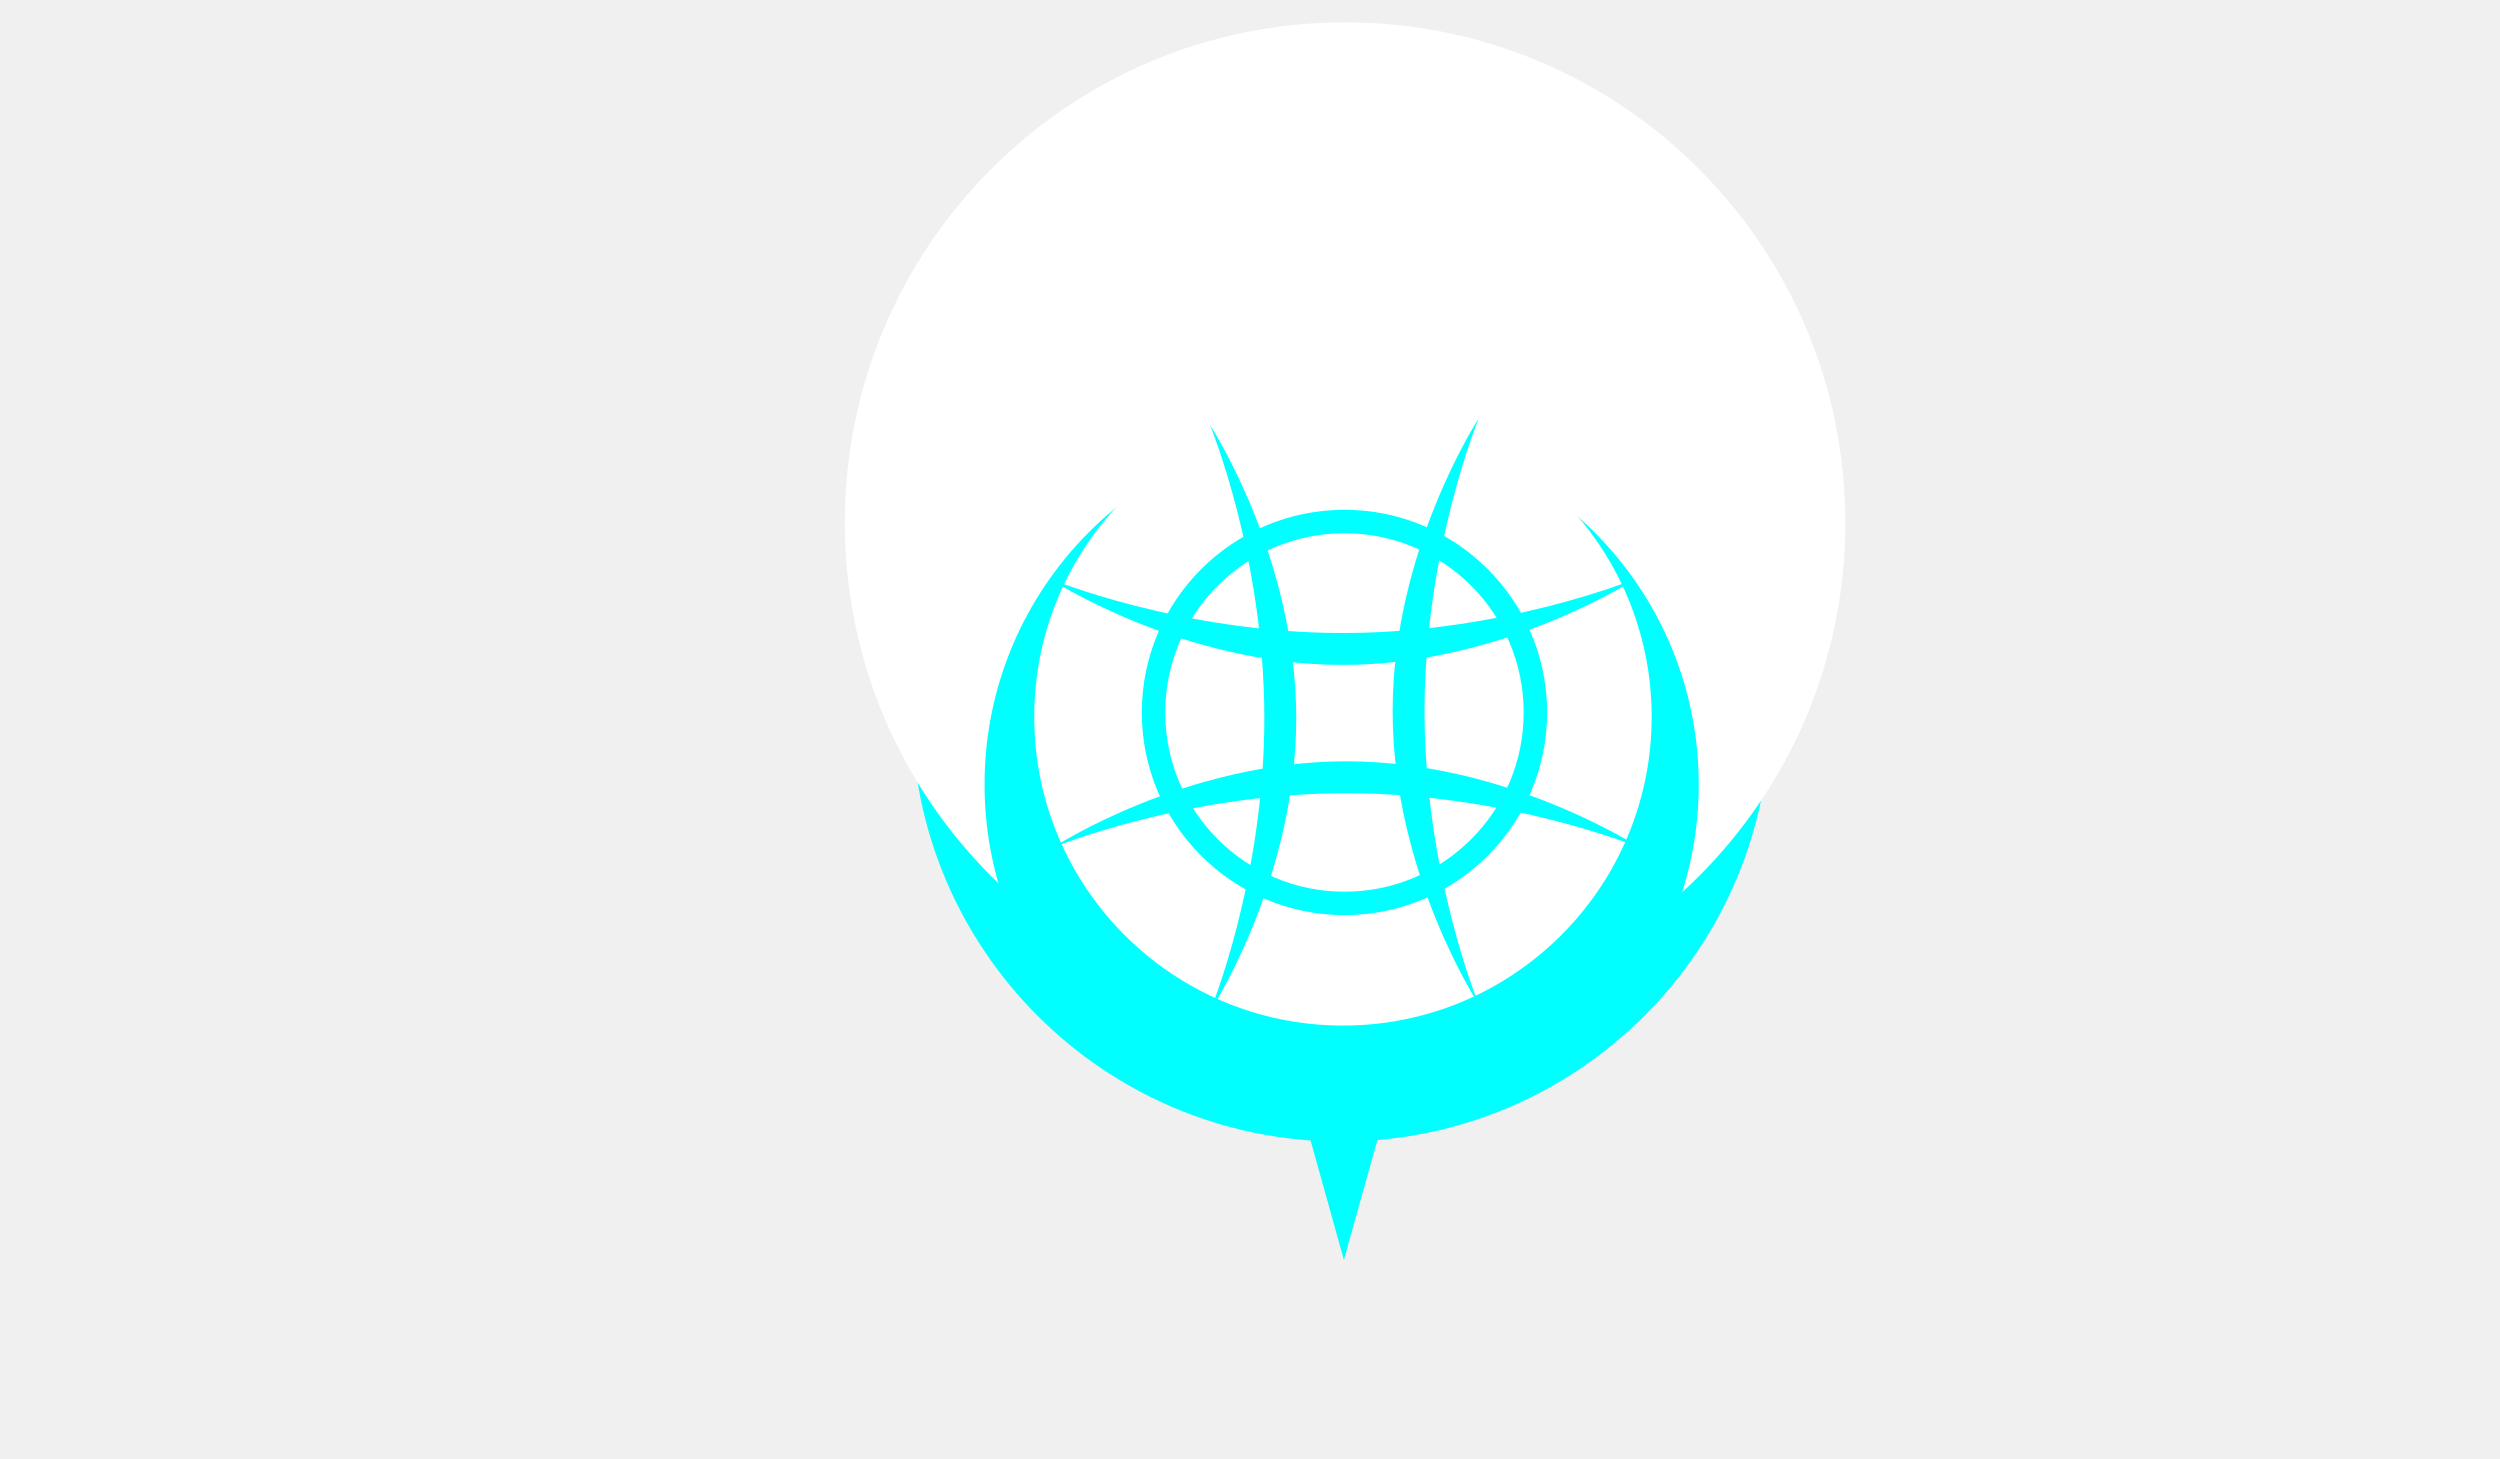
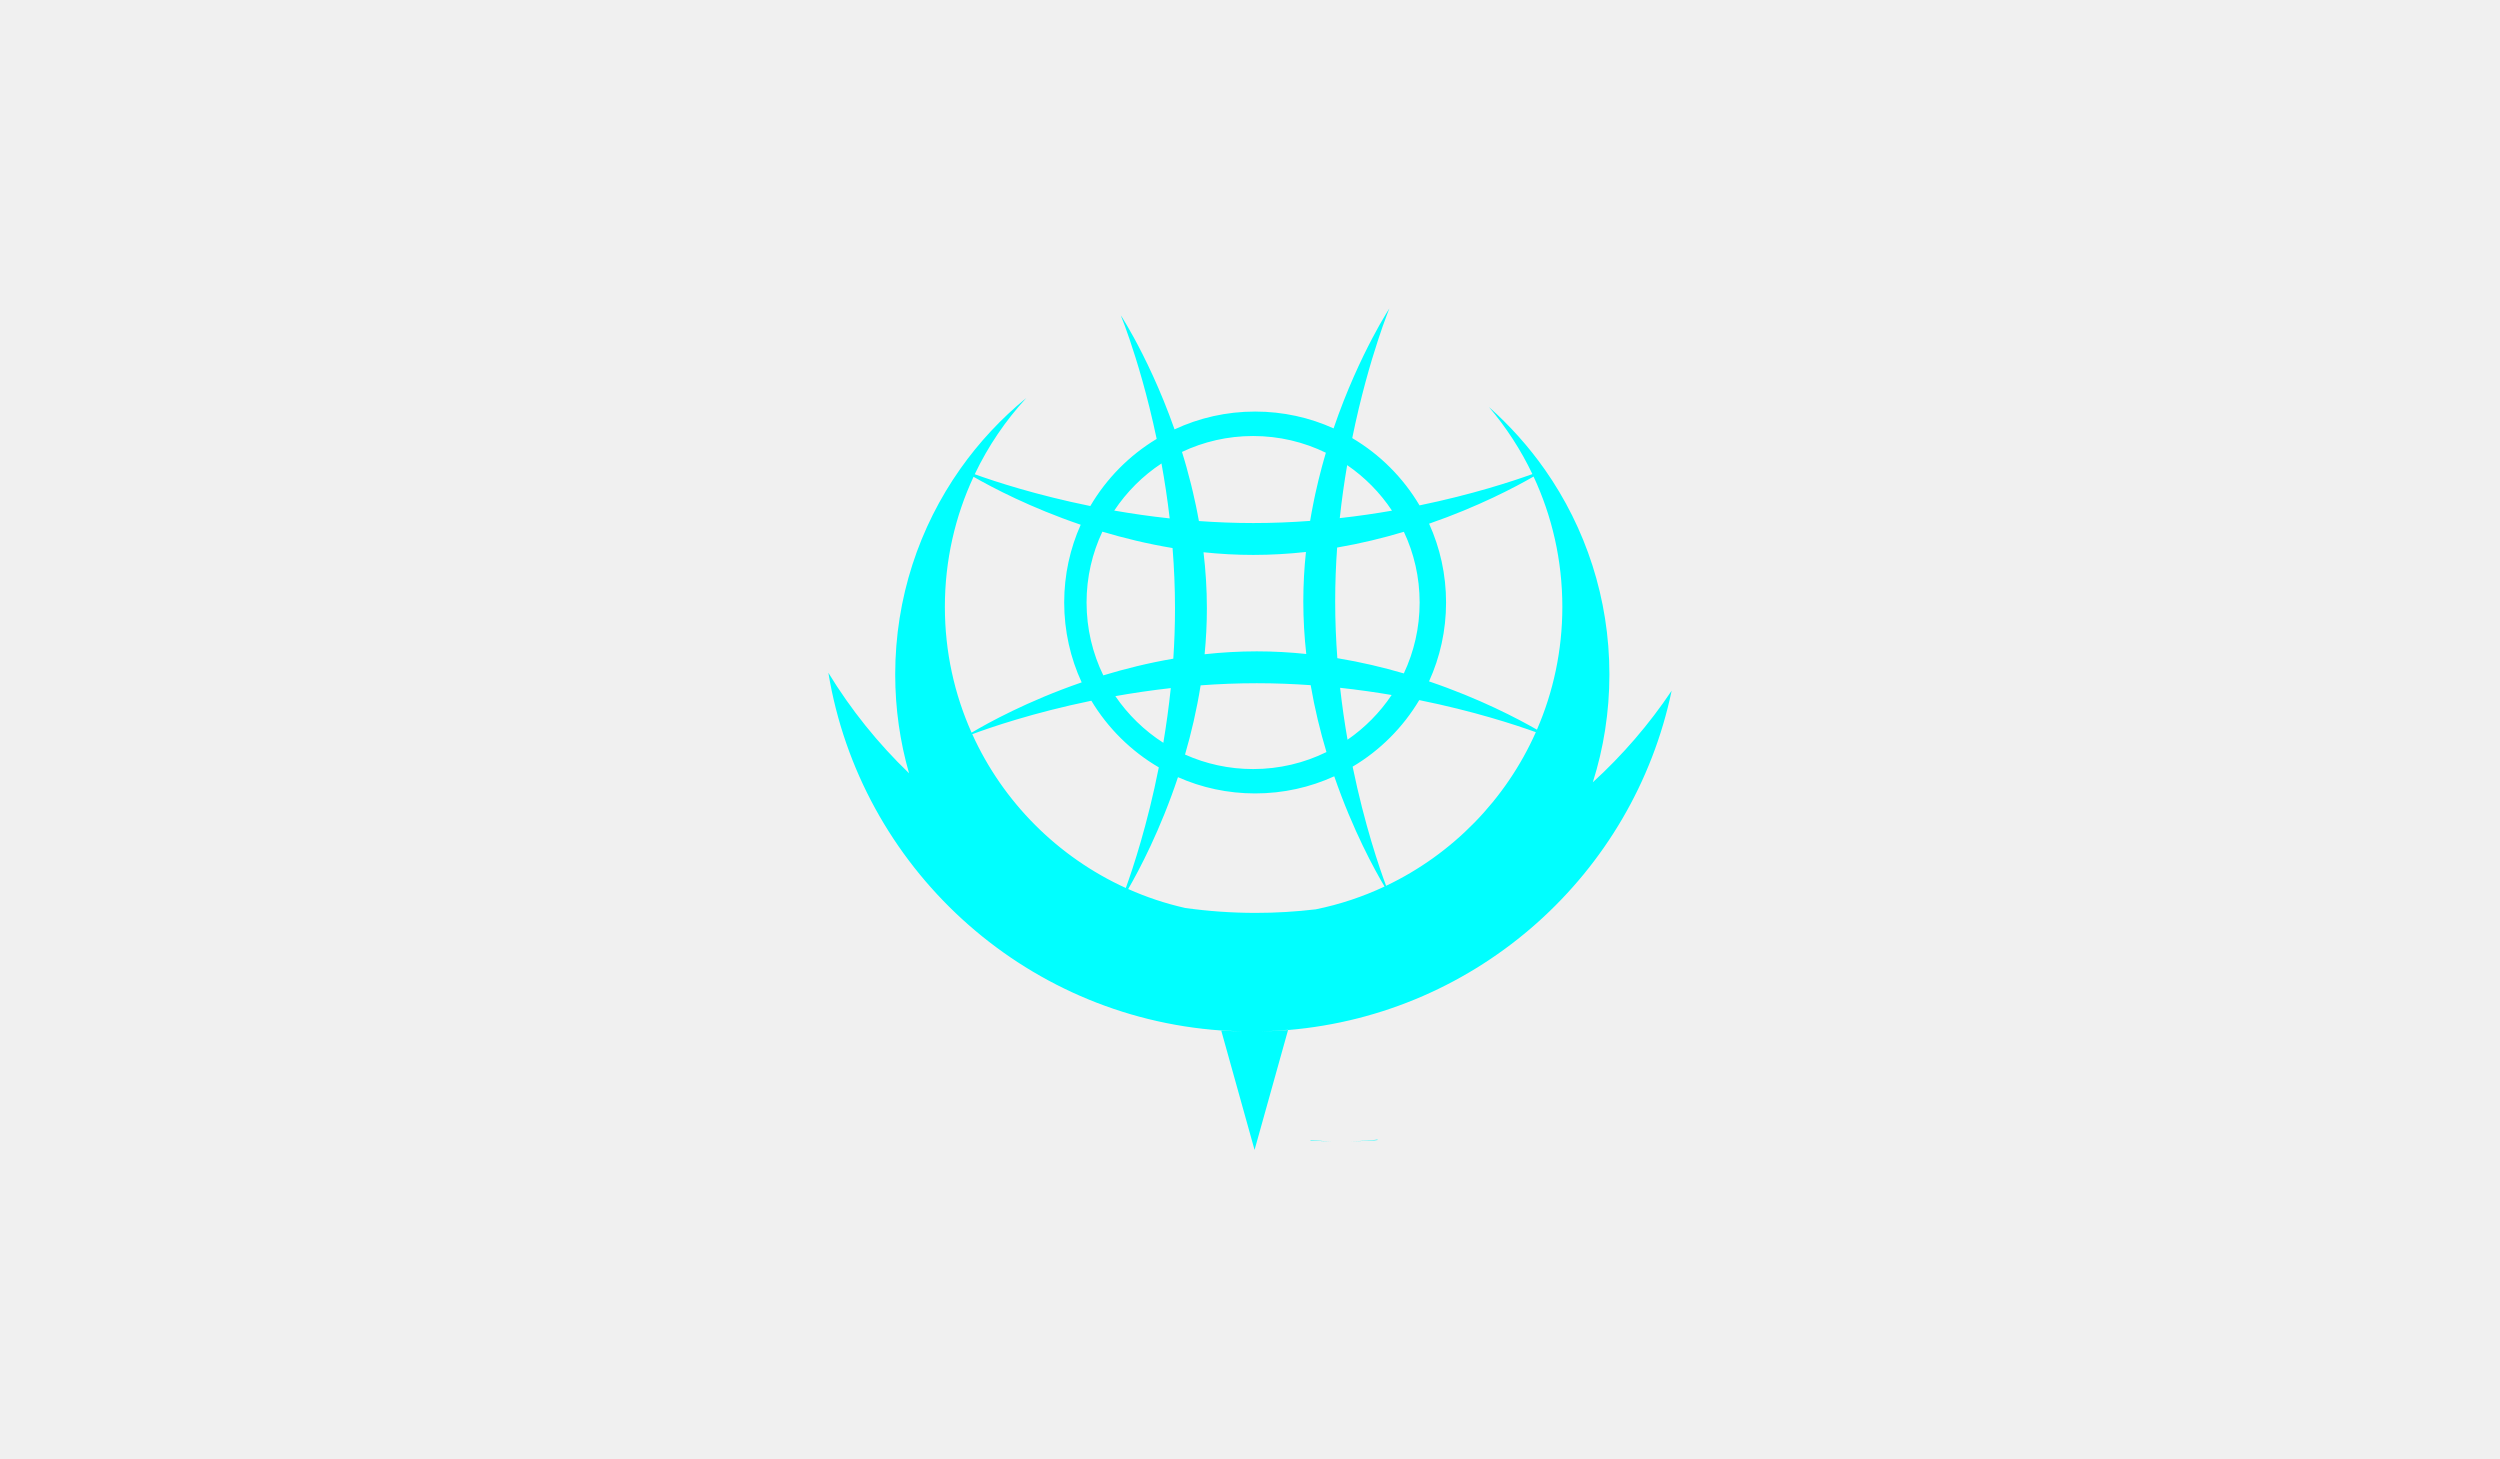
<svg xmlns="http://www.w3.org/2000/svg" version="1.1" id="Layer_1" x="0px" y="0px" width="960px" height="560px" viewBox="0 0 960 560" enable-background="new 0 0 960 560" xml:space="preserve">
-   <g>
-     <circle fill="#00FFFF" cx="514.954" cy="273.59" r="164.757" />
-     <circle fill="#FFFFFF" cx="516.515" cy="200.684" r="192.098" />
-     <circle fill="#00FFFF" cx="515.192" cy="301.22" r="137.125" />
-     <circle fill="#FFFFFF" cx="515.696" cy="275.269" r="118.552" />
-     <polygon fill="#00FFFF" points="497.407,417 516.063,483.803 534.716,417  " />
-     <path fill="#00FFFF" d="M534.776,273.174c0-62.164,33.086-112.55,33.086-112.55s-20.843,50.388-20.843,112.55   c0,62.159,20.843,112.551,20.843,112.551S534.776,335.333,534.776,273.174z" />
-     <path fill="#00FFFF" d="M497.751,275.819c0-62.164-33.085-112.549-33.085-112.549s20.841,50.387,20.841,112.549   c0,62.16-20.841,112.552-20.841,112.552S497.751,337.979,497.751,275.819z" />
-     <path fill="#00FFFF" d="M515.604,255.322c-62.165,0-112.55-33.085-112.55-33.085s50.387,20.842,112.55,20.842   c62.16,0,112.55-20.842,112.55-20.842S577.764,255.322,515.604,255.322z" />
-     <path fill="#00FFFF" d="M516.926,292.347c-62.164,0-112.549,33.087-112.549,33.087s50.387-20.843,112.549-20.843   c62.16,0,112.549,20.843,112.549,20.843S579.086,292.347,516.926,292.347z" />
-     <path fill="none" stroke="#00FFFF" stroke-width="9" stroke-miterlimit="10" d="M516.28,200.267   c40.492,0,73.319,32.828,73.319,73.323c0,40.494-32.827,73.322-73.319,73.322c-40.499,0-73.324-32.828-73.324-73.322   C442.957,233.095,475.781,200.267,516.28,200.267z" />
-   </g>
+   <path fill="#00FFFF" d="M511.35,438.28c-2.72-0.05-5.409-0.16-8.09-0.34l-0.04-0.11C505.91,438.06,508.62,438.21,511.35,438.28z" />
+   <path fill="#00FFFF" d="M528.95,437.66l-0.03,0.109c-3.39,0.28-6.82,0.461-10.26,0.53C522.12,438.21,525.56,438,528.95,437.66z" />
+   <path fill="#00FFFF" d="M611.641,300.399c4.14-13.06,6.37-26.979,6.37-41.41c0-29.24-9.16-56.35-24.75-78.61h-0.011  c-0.029-0.03-0.05-0.07-0.069-0.11c-6.19-8.8-13.391-16.85-21.431-23.97c6.62,7.78,12.25,16.43,16.69,25.75  c-7.68,2.77-23.12,7.85-43.34,12.02c-6.29-10.64-15.2-19.55-25.84-25.84c3.229-15.87,7.029-28.88,9.899-37.62  c0.65-1.99,1.261-3.76,1.79-5.29c1.48-4.17,2.45-6.57,2.58-6.89c-0.2,0.3-1.63,2.51-3.79,6.34c-0.81,1.46-1.74,3.14-2.74,5.05  c-4.25,8.07-9.899,20.03-14.899,34.68c-9.19-4.15-19.391-6.46-30.13-6.46c-11.061,0-21.55,2.45-30.95,6.84  c-5.43-15.44-11.5-27.7-15.64-35.28c-1.02-1.85-1.91-3.42-2.66-4.69c-1.33-2.28-2.19-3.6-2.34-3.83c0.09,0.24,0.68,1.68,1.6,4.17  c0.49,1.35,1.08,3,1.74,4.94c2.81,8.23,6.92,21.59,10.44,38.35c-10.5,6.32-19.27,15.2-25.48,25.78  c-20.67-4.2-36.49-9.37-44.38-12.21c5.12-10.76,11.82-20.62,19.81-29.29c-9.62,7.87-18.16,17.02-25.34,27.2  c-15.75,22.33-25.01,49.57-25.01,78.97c0,13.16,1.86,25.9,5.32,37.95c-11.91-11.45-22.35-24.42-30.99-38.6  c12.25,74.399,74.35,132.01,150.86,137.37l-0.04-0.11c2.69,0.229,5.4,0.38,8.13,0.45c-2.72-0.05-5.409-0.16-8.09-0.34l12.8,45.859  l12.86-46.03c-3.39,0.28-6.82,0.461-10.26,0.53c3.46-0.09,6.899-0.3,10.29-0.64l-0.03,0.109c73.09-6.14,132.61-59.989,147.3-130.3  C633.261,278.149,623.08,289.96,611.641,300.399z M545.141,231.37c0,9.73-2.181,18.959-6.07,27.22  c-7.939-2.32-16.5-4.36-25.53-5.851c-0.529-7.05-0.83-14.34-0.83-21.8c0-7.06,0.271-13.98,0.75-20.68  c9.08-1.56,17.671-3.66,25.631-6.05C542.971,212.45,545.141,221.66,545.141,231.37z M446.721,285.239  c-7.29-4.67-13.56-10.779-18.43-17.92c6.7-1.2,13.83-2.25,21.29-3.09C448.82,271.569,447.83,278.6,446.721,285.239z M501.601,251.13  c-6.17-0.65-12.51-1.011-18.98-1.011c-6.84,0-13.54,0.4-20.05,1.11c0.561-5.75,0.87-11.64,0.87-17.64c0-7.36-0.46-14.55-1.29-21.52  c6.22,0.66,12.62,1.02,19.14,1.02c6.891,0,13.641-0.41,20.19-1.13c-0.65,6.17-1.01,12.51-1.01,18.98  C500.471,237.83,500.881,244.579,501.601,251.13z M482.62,262.359c7.07,0,13.98,0.271,20.681,0.75c1.56,9.101,3.67,17.71,6.06,25.68  c-8.5,4.181-18.06,6.53-28.17,6.53c-9.31,0-18.16-1.99-26.14-5.569c2.399-8.25,4.489-17.16,5.989-26.57  C468.021,262.649,475.24,262.359,482.62,262.359z M514.601,264.119c6.899,0.75,13.52,1.69,19.79,2.761  c-4.51,6.739-10.271,12.569-16.94,17.17C516.351,277.739,515.381,271.069,514.601,264.119z M534.521,196.089  c-6.34,1.11-13.05,2.09-20.05,2.87c0.76-7.1,1.739-13.91,2.84-20.35C524.11,183.27,529.971,189.209,534.521,196.089z M481.19,167.43  c10.02,0,19.5,2.31,27.94,6.42c-0.271,0.92-0.54,1.86-0.801,2.8c-0.239,0.83-0.47,1.67-0.699,2.52c-0.891,3.32-1.73,6.74-2.5,10.25  c-0.15,0.68-0.301,1.37-0.44,2.06c-0.18,0.88-0.36,1.76-0.53,2.65c-0.16,0.78-0.31,1.56-0.45,2.35c-0.01,0.05-0.02,0.1-0.029,0.16  c-0.101,0.56-0.2,1.12-0.3,1.68c-0.101,0.56-0.2,1.13-0.29,1.7c-7.051,0.53-14.341,0.83-21.801,0.83c-7.14,0-14.13-0.28-20.909-0.77  c-0.21-1.18-0.431-2.35-0.66-3.51c-0.15-0.75-0.3-1.49-0.45-2.23c-0.37-1.78-0.76-3.54-1.17-5.27c-0.23-1.02-0.48-2.03-0.73-3.04  c-0.56-2.26-1.149-4.48-1.76-6.66c-0.26-0.92-0.52-1.83-0.79-2.73c-0.31-1.04-0.62-2.07-0.939-3.1  C462.16,169.62,471.421,167.43,481.19,167.43z M446.01,177.97c1.21,6.63,2.291,13.7,3.15,21.1c-7.45-0.8-14.58-1.84-21.29-3.01  C432.641,188.879,438.811,182.709,446.01,177.97z M423.311,204.16c8.34,2.5,17.38,4.7,26.95,6.29c0.6,7.47,0.939,15.21,0.939,23.14  c0,6.6-0.229,13.06-0.649,19.34c-9.55,1.64-18.57,3.88-26.88,6.41c-4.12-8.45-6.43-17.94-6.43-27.97  C417.24,221.64,419.42,212.41,423.311,204.16z M362.831,233.04c0-17.85,3.94-34.77,11.01-49.95c7.27,4.17,21.89,11.86,41.15,18.41  c-4.08,9.12-6.34,19.22-6.34,29.86c0,10.95,2.4,21.34,6.71,30.67c-20.83,7.19-36.1,15.641-42.27,19.311  C366.49,266.59,362.831,250.239,362.831,233.04z M373.351,281.93c6.7-2.5,23.29-8.23,45.73-12.851  c6.35,10.551,15.27,19.381,25.9,25.591c-4.32,21.79-9.8,38.39-12.67,46.319C406.22,329.1,385.19,308.05,373.351,281.93z   M505.311,349.17c-0.01,0.01-0.021,0.01-0.03,0.01c-7.57,0.899-15.27,1.37-23.08,1.37c-9.2,0-18.25-0.65-27.109-1.891  c-7.591-1.72-14.9-4.159-21.86-7.27c4.23-7.32,12.35-22.66,19.11-42.95c9.06,4.01,19.08,6.24,29.63,6.24  c10.83,0,21.12-2.351,30.38-6.58c7.18,20.84,15.63,36.13,19.31,42.33C523.36,344.329,514.53,347.289,505.311,349.17z   M532.261,340.149c-2.521-6.75-8.24-23.34-12.851-45.75c10.511-6.24,19.32-15.05,25.58-25.56c20.92,4.229,36.9,9.479,44.771,12.319  C578.261,307.029,557.771,328.01,532.261,340.149z M590.181,280.189c-7.25-4.17-21.99-11.939-41.431-18.54  c4.2-9.229,6.54-19.49,6.54-30.29c0-10.79-2.33-21.04-6.52-30.26c18.81-6.51,33.06-14.03,40.12-18.1  c7.09,15.2,11.05,32.16,11.05,50.04C599.94,249.789,596.46,265.739,590.181,280.189z" />
+   <path fill="#00FFFF" d="M511.35,438.28c-2.72-0.05-5.409-0.16-8.09-0.34l-0.04-0.11C505.91,438.06,508.62,438.21,511.35,438.28z" />
+   <path fill="#00FFFF" d="M528.95,437.66l-0.03,0.109c-3.39,0.28-6.82,0.461-10.26,0.53C522.12,438.21,525.56,438,528.95,437.66z" />
</svg>
